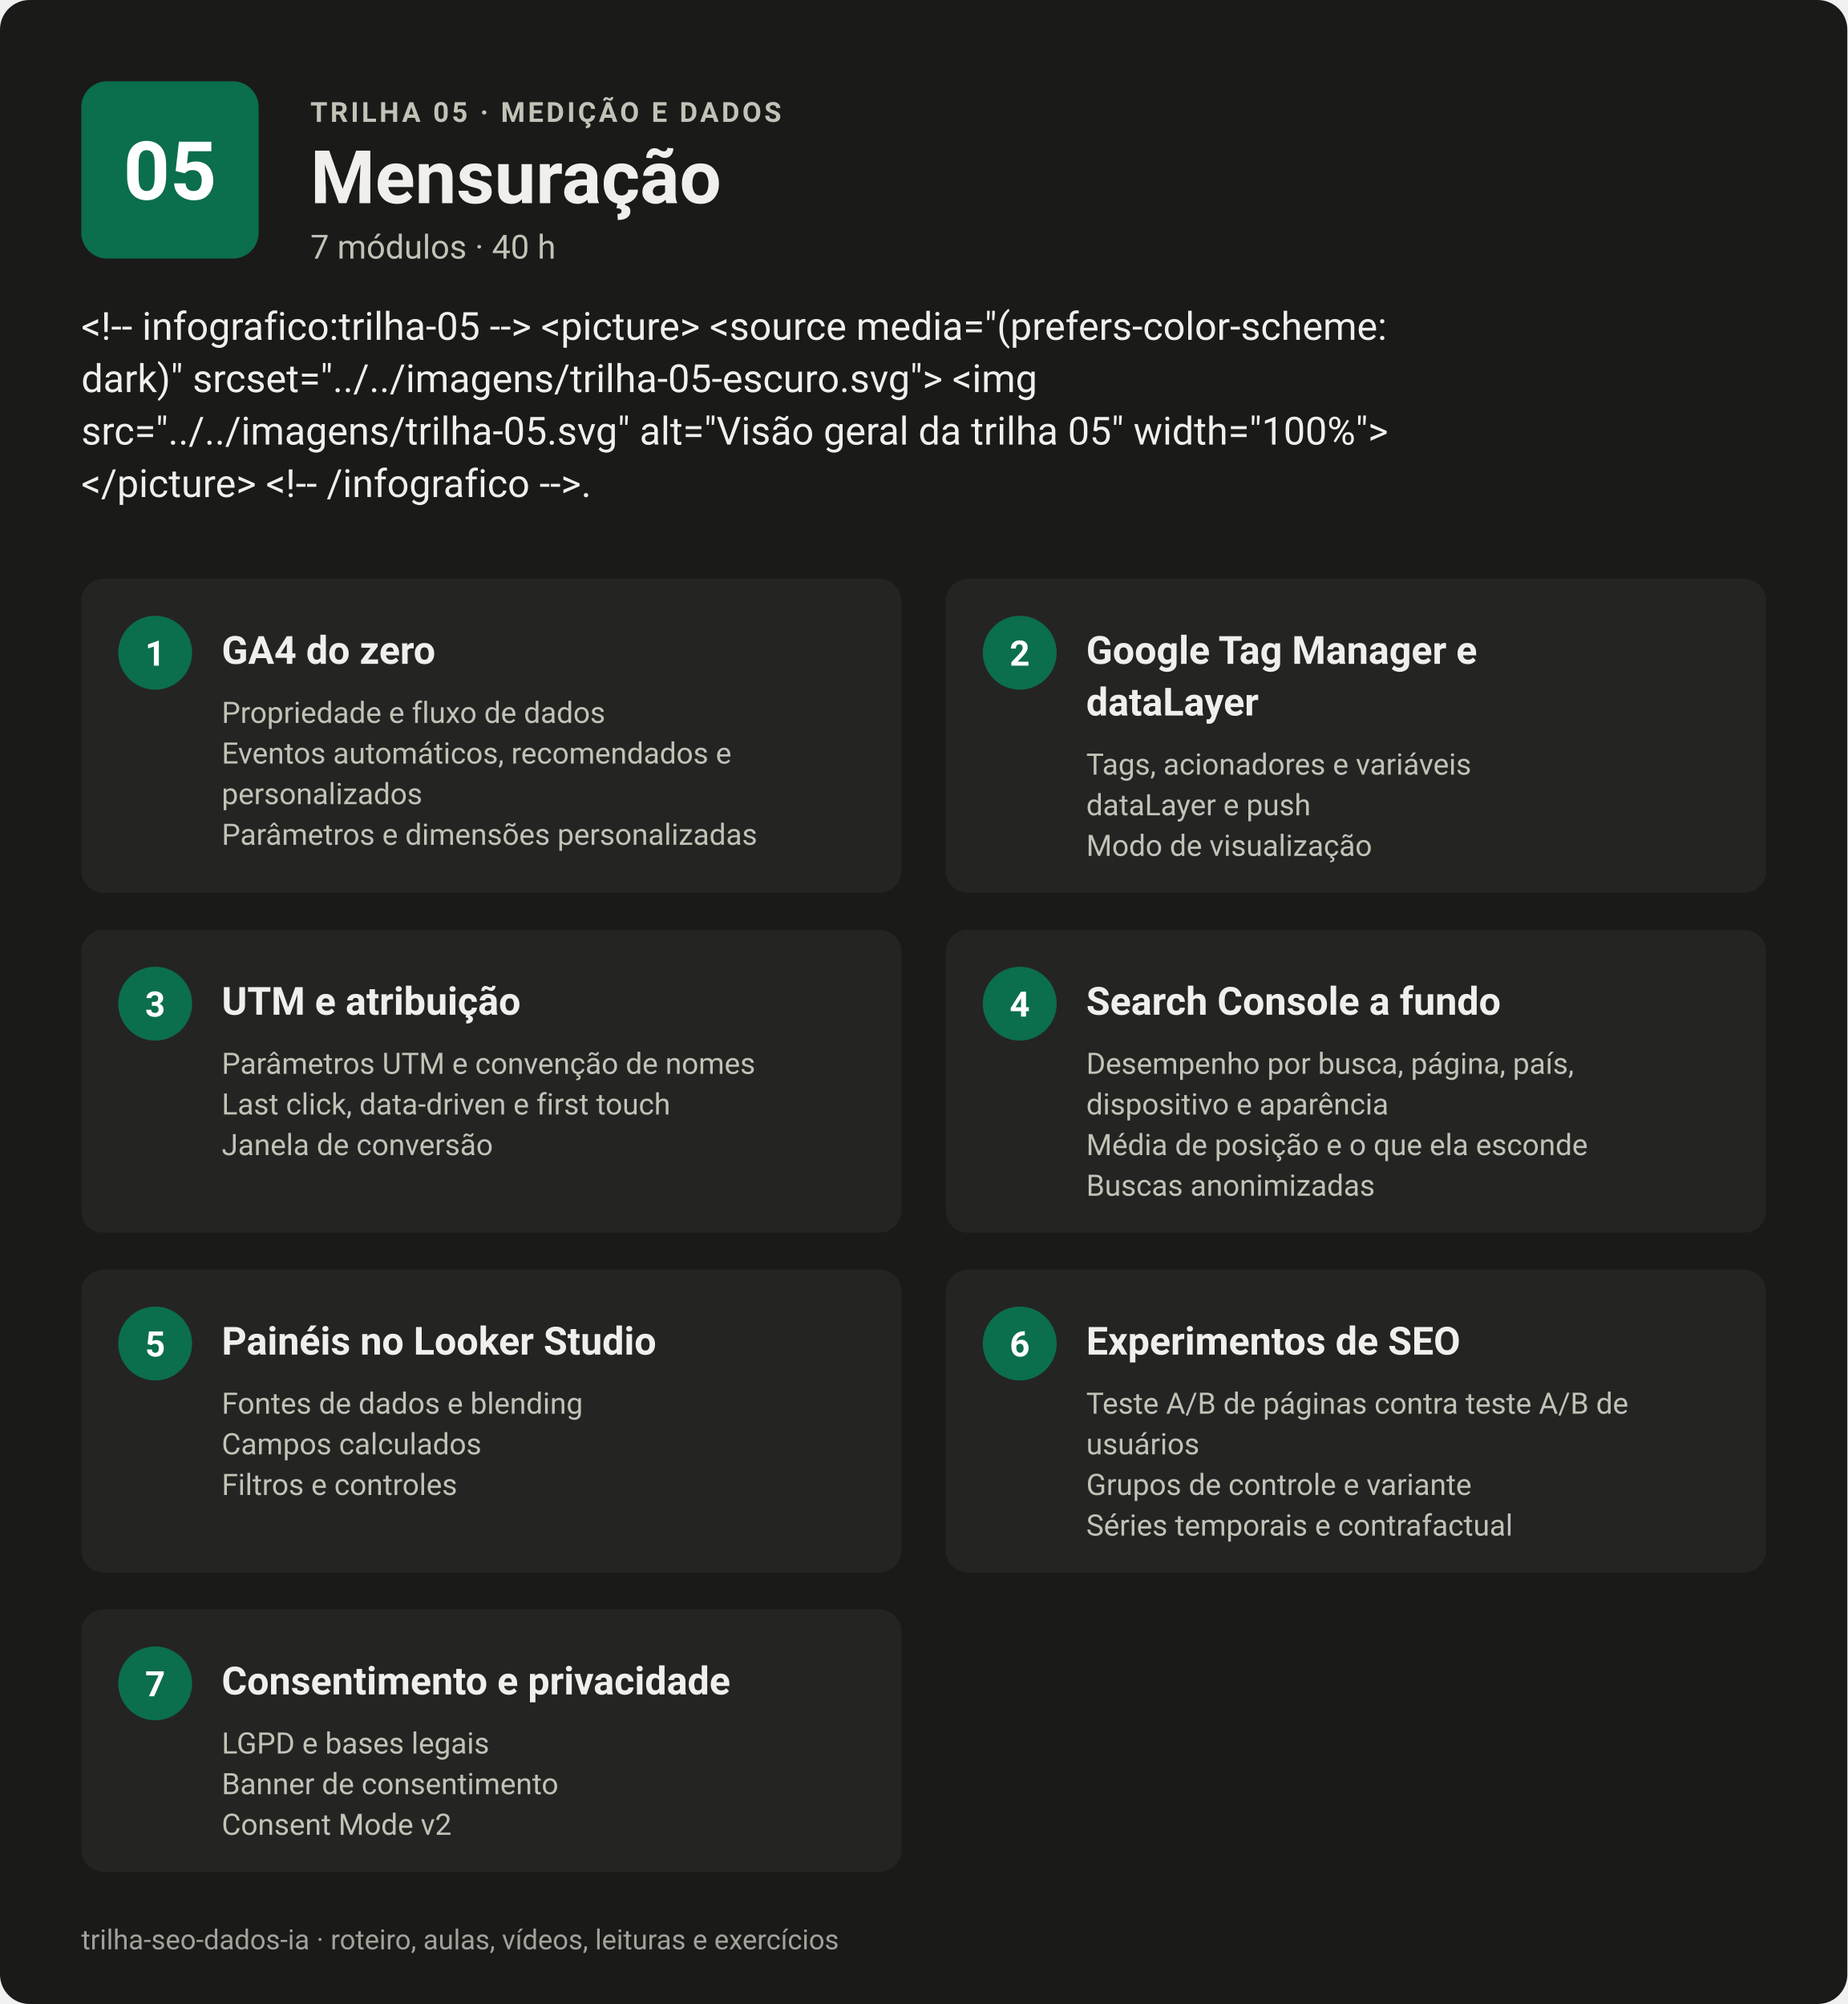
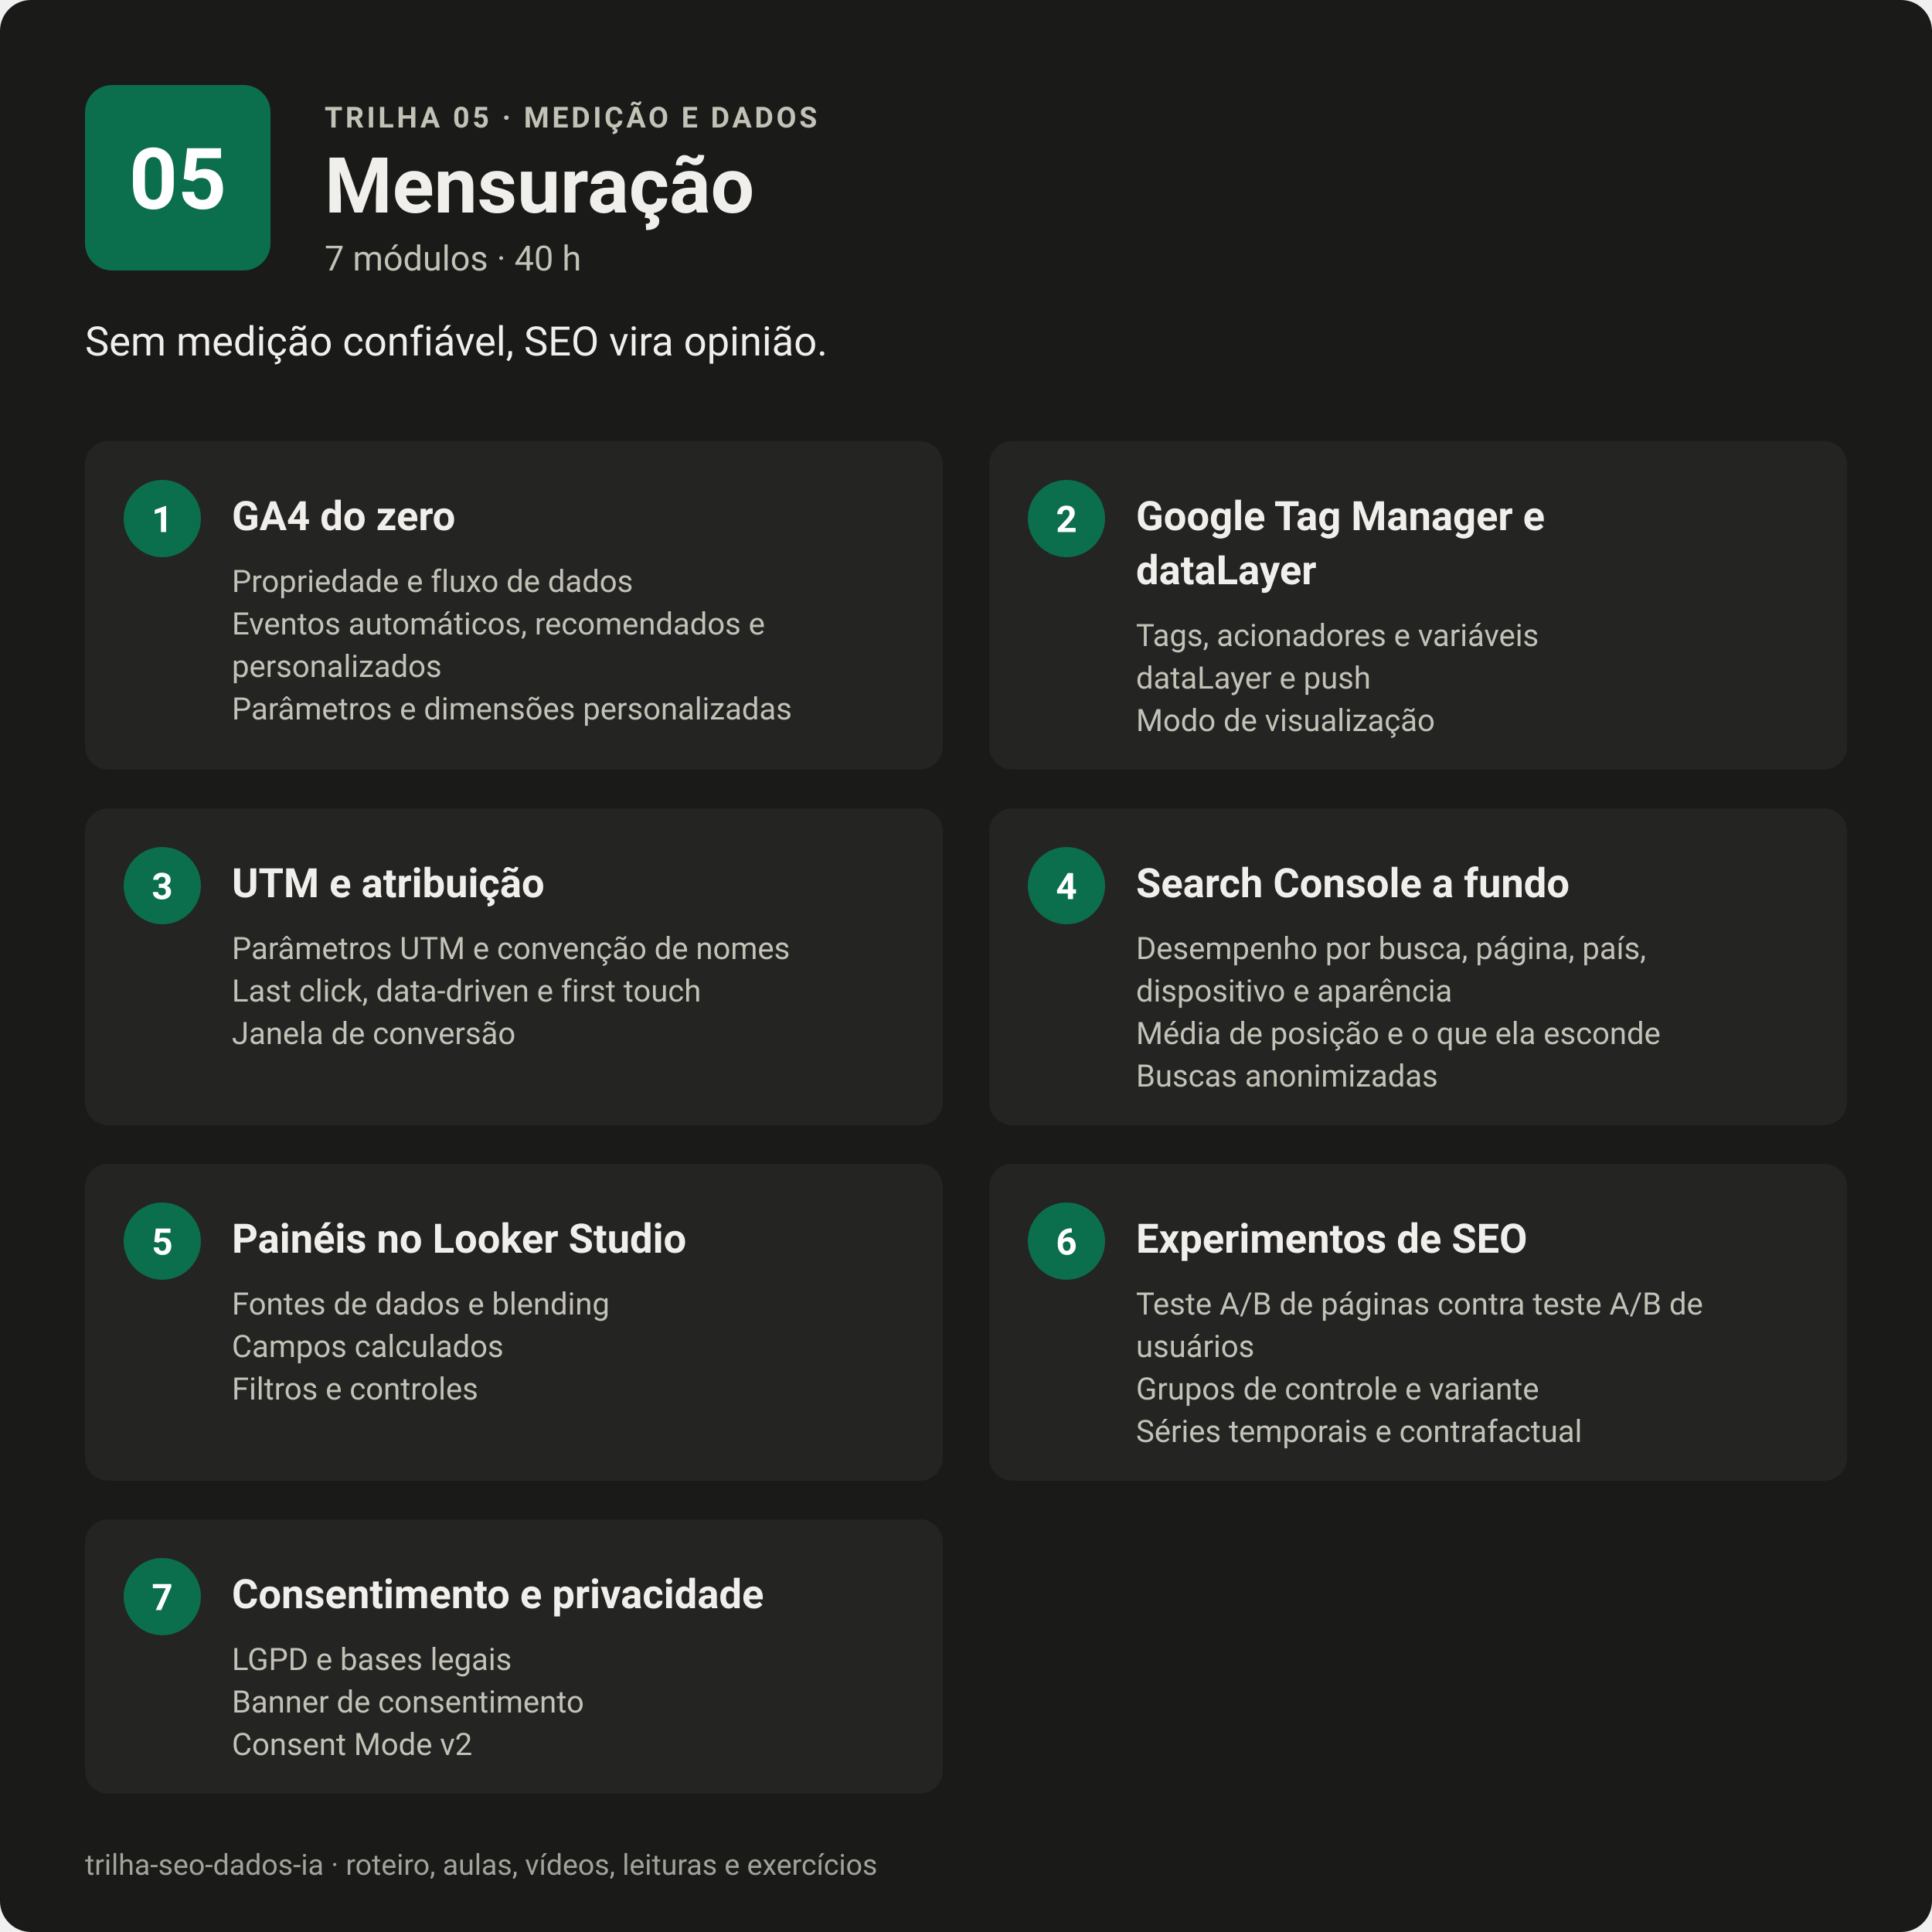
- <svg xmlns="http://www.w3.org/2000/svg" viewBox="0 0 1000 1085" width="1000" height="1085" role="img" aria-label="Trilha 05, Mensuração. Visão geral dos módulos." font-family="-apple-system, BlinkMacSystemFont, 'Segoe UI', Roboto, Helvetica, Arial, sans-serif">
+ <svg xmlns="http://www.w3.org/2000/svg" viewBox="0 0 1000 1000" width="1000" height="1000" role="img" aria-label="Trilha 05, Mensuração. Visão geral dos módulos." font-family="-apple-system, BlinkMacSystemFont, 'Segoe UI', Roboto, Helvetica, Arial, sans-serif">
  <defs>
    <marker id="seta" viewBox="0 0 10 10" refX="9" refY="5" markerWidth="8" markerHeight="8" orient="auto-start-reverse">
      <path d="M 0 0 L 10 5 L 0 10 z" fill="#a3a29a" />
    </marker>
  </defs>
  <rect width="100%" height="100%" rx="16" fill="#1a1a19" />
  <rect x="44.0" y="44.0" width="96.0" height="96.0" rx="14" fill="#0b6e4c" />
  <text x="92.0" y="108.0" font-size="44" font-weight="700" fill="#ffffff" text-anchor="middle">05</text>
  <text x="168.0" y="66.0" font-size="15" font-weight="600" fill="#c3c2b7" text-anchor="start" letter-spacing="1.5">TRILHA 05 · MEDIÇÃO E DADOS</text>
  <text x="168.0" y="110.0" font-size="40" font-weight="700" fill="#f0efec" text-anchor="start">Mensuração</text>
  <text x="168.0" y="140.0" font-size="18" font-weight="400" fill="#c3c2b7" text-anchor="start">7 módulos · 40 h</text>
-   <text x="44.0" y="184.0" font-size="21" font-weight="400" fill="#f0efec" text-anchor="start">&lt;!-- infografico:trilha-05 --&gt; &lt;picture&gt; &lt;source media="(prefers-color-scheme:</text>
-   <text x="44.0" y="212.3" font-size="21" font-weight="400" fill="#f0efec" text-anchor="start">dark)" srcset="../../imagens/trilha-05-escuro.svg"&gt; &lt;img</text>
-   <text x="44.0" y="240.7" font-size="21" font-weight="400" fill="#f0efec" text-anchor="start">src="../../imagens/trilha-05.svg" alt="Visão geral da trilha 05" width="100%"&gt;</text>
-   <text x="44.0" y="269.1" font-size="21" font-weight="400" fill="#f0efec" text-anchor="start">&lt;/picture&gt; &lt;!-- /infografico --&gt;.</text>
-   <rect x="44.0" y="313.4" width="444.0" height="170.0" rx="12" fill="#242423" />
-   <circle cx="84.0" cy="353.4" r="20" fill="#0b6e4c" />
-   <text x="84.0" y="360.4" font-size="19" font-weight="700" fill="#ffffff" text-anchor="middle">1</text>
-   <text x="120.0" y="359.4" font-size="21" font-weight="700" fill="#f0efec" text-anchor="start">GA4 do zero</text>
-   <text x="120.0" y="391.4" font-size="16" font-weight="400" fill="#c3c2b7" text-anchor="start">Propriedade e fluxo de dados</text>
-   <text x="120.0" y="413.4" font-size="16" font-weight="400" fill="#c3c2b7" text-anchor="start">Eventos automáticos, recomendados e</text>
-   <text x="120.0" y="435.4" font-size="16" font-weight="400" fill="#c3c2b7" text-anchor="start">personalizados</text>
-   <text x="120.0" y="457.4" font-size="16" font-weight="400" fill="#c3c2b7" text-anchor="start">Parâmetros e dimensões personalizadas</text>
-   <rect x="512.0" y="313.4" width="444.0" height="170.0" rx="12" fill="#242423" />
-   <circle cx="552.0" cy="353.4" r="20" fill="#0b6e4c" />
-   <text x="552.0" y="360.4" font-size="19" font-weight="700" fill="#ffffff" text-anchor="middle">2</text>
-   <text x="588.0" y="359.4" font-size="21" font-weight="700" fill="#f0efec" text-anchor="start">Google Tag Manager e</text>
-   <text x="588.0" y="387.4" font-size="21" font-weight="700" fill="#f0efec" text-anchor="start">dataLayer</text>
-   <text x="588.0" y="419.4" font-size="16" font-weight="400" fill="#c3c2b7" text-anchor="start">Tags, acionadores e variáveis</text>
-   <text x="588.0" y="441.4" font-size="16" font-weight="400" fill="#c3c2b7" text-anchor="start">dataLayer e push</text>
-   <text x="588.0" y="463.4" font-size="16" font-weight="400" fill="#c3c2b7" text-anchor="start">Modo de visualização</text>
-   <rect x="44.0" y="503.4" width="444.0" height="164.0" rx="12" fill="#242423" />
-   <circle cx="84.0" cy="543.4" r="20" fill="#0b6e4c" />
-   <text x="84.0" y="550.4" font-size="19" font-weight="700" fill="#ffffff" text-anchor="middle">3</text>
-   <text x="120.0" y="549.4" font-size="21" font-weight="700" fill="#f0efec" text-anchor="start">UTM e atribuição</text>
-   <text x="120.0" y="581.4" font-size="16" font-weight="400" fill="#c3c2b7" text-anchor="start">Parâmetros UTM e convenção de nomes</text>
-   <text x="120.0" y="603.4" font-size="16" font-weight="400" fill="#c3c2b7" text-anchor="start">Last click, data-driven e first touch</text>
-   <text x="120.0" y="625.4" font-size="16" font-weight="400" fill="#c3c2b7" text-anchor="start">Janela de conversão</text>
-   <rect x="512.0" y="503.4" width="444.0" height="164.0" rx="12" fill="#242423" />
-   <circle cx="552.0" cy="543.4" r="20" fill="#0b6e4c" />
-   <text x="552.0" y="550.4" font-size="19" font-weight="700" fill="#ffffff" text-anchor="middle">4</text>
-   <text x="588.0" y="549.4" font-size="21" font-weight="700" fill="#f0efec" text-anchor="start">Search Console a fundo</text>
-   <text x="588.0" y="581.4" font-size="16" font-weight="400" fill="#c3c2b7" text-anchor="start">Desempenho por busca, página, país,</text>
-   <text x="588.0" y="603.4" font-size="16" font-weight="400" fill="#c3c2b7" text-anchor="start">dispositivo e aparência</text>
-   <text x="588.0" y="625.4" font-size="16" font-weight="400" fill="#c3c2b7" text-anchor="start">Média de posição e o que ela esconde</text>
-   <text x="588.0" y="647.4" font-size="16" font-weight="400" fill="#c3c2b7" text-anchor="start">Buscas anonimizadas</text>
-   <rect x="44.0" y="687.4" width="444.0" height="164.0" rx="12" fill="#242423" />
-   <circle cx="84.0" cy="727.4" r="20" fill="#0b6e4c" />
-   <text x="84.0" y="734.4" font-size="19" font-weight="700" fill="#ffffff" text-anchor="middle">5</text>
-   <text x="120.0" y="733.4" font-size="21" font-weight="700" fill="#f0efec" text-anchor="start">Painéis no Looker Studio</text>
-   <text x="120.0" y="765.4" font-size="16" font-weight="400" fill="#c3c2b7" text-anchor="start">Fontes de dados e blending</text>
-   <text x="120.0" y="787.4" font-size="16" font-weight="400" fill="#c3c2b7" text-anchor="start">Campos calculados</text>
-   <text x="120.0" y="809.4" font-size="16" font-weight="400" fill="#c3c2b7" text-anchor="start">Filtros e controles</text>
-   <rect x="512.0" y="687.4" width="444.0" height="164.0" rx="12" fill="#242423" />
-   <circle cx="552.0" cy="727.4" r="20" fill="#0b6e4c" />
-   <text x="552.0" y="734.4" font-size="19" font-weight="700" fill="#ffffff" text-anchor="middle">6</text>
-   <text x="588.0" y="733.4" font-size="21" font-weight="700" fill="#f0efec" text-anchor="start">Experimentos de SEO</text>
-   <text x="588.0" y="765.4" font-size="16" font-weight="400" fill="#c3c2b7" text-anchor="start">Teste A/B de páginas contra teste A/B de</text>
-   <text x="588.0" y="787.4" font-size="16" font-weight="400" fill="#c3c2b7" text-anchor="start">usuários</text>
-   <text x="588.0" y="809.4" font-size="16" font-weight="400" fill="#c3c2b7" text-anchor="start">Grupos de controle e variante</text>
-   <text x="588.0" y="831.4" font-size="16" font-weight="400" fill="#c3c2b7" text-anchor="start">Séries temporais e contrafactual</text>
-   <rect x="44.0" y="871.4" width="444.0" height="142.0" rx="12" fill="#242423" />
-   <circle cx="84.0" cy="911.4" r="20" fill="#0b6e4c" />
-   <text x="84.0" y="918.4" font-size="19" font-weight="700" fill="#ffffff" text-anchor="middle">7</text>
-   <text x="120.0" y="917.4" font-size="21" font-weight="700" fill="#f0efec" text-anchor="start">Consentimento e privacidade</text>
-   <text x="120.0" y="949.4" font-size="16" font-weight="400" fill="#c3c2b7" text-anchor="start">LGPD e bases legais</text>
-   <text x="120.0" y="971.4" font-size="16" font-weight="400" fill="#c3c2b7" text-anchor="start">Banner de consentimento</text>
-   <text x="120.0" y="993.4" font-size="16" font-weight="400" fill="#c3c2b7" text-anchor="start">Consent Mode v2</text>
-   <text x="44.0" y="1055.4" font-size="15" font-weight="400" fill="#a3a29a" text-anchor="start">trilha-seo-dados-ia · roteiro, aulas, vídeos, leituras e exercícios</text>
+   <text x="44.0" y="184.0" font-size="21" font-weight="400" fill="#f0efec" text-anchor="start">Sem medição confiável, SEO vira opinião.</text>
+   <rect x="44.0" y="228.3" width="444.0" height="170.0" rx="12" fill="#242423" />
+   <circle cx="84.0" cy="268.4" r="20" fill="#0b6e4c" />
+   <text x="84.0" y="275.4" font-size="19" font-weight="700" fill="#ffffff" text-anchor="middle">1</text>
+   <text x="120.0" y="274.4" font-size="21" font-weight="700" fill="#f0efec" text-anchor="start">GA4 do zero</text>
+   <text x="120.0" y="306.4" font-size="16" font-weight="400" fill="#c3c2b7" text-anchor="start">Propriedade e fluxo de dados</text>
+   <text x="120.0" y="328.4" font-size="16" font-weight="400" fill="#c3c2b7" text-anchor="start">Eventos automáticos, recomendados e</text>
+   <text x="120.0" y="350.4" font-size="16" font-weight="400" fill="#c3c2b7" text-anchor="start">personalizados</text>
+   <text x="120.0" y="372.4" font-size="16" font-weight="400" fill="#c3c2b7" text-anchor="start">Parâmetros e dimensões personalizadas</text>
+   <rect x="512.0" y="228.3" width="444.0" height="170.0" rx="12" fill="#242423" />
+   <circle cx="552.0" cy="268.4" r="20" fill="#0b6e4c" />
+   <text x="552.0" y="275.4" font-size="19" font-weight="700" fill="#ffffff" text-anchor="middle">2</text>
+   <text x="588.0" y="274.4" font-size="21" font-weight="700" fill="#f0efec" text-anchor="start">Google Tag Manager e</text>
+   <text x="588.0" y="302.4" font-size="21" font-weight="700" fill="#f0efec" text-anchor="start">dataLayer</text>
+   <text x="588.0" y="334.4" font-size="16" font-weight="400" fill="#c3c2b7" text-anchor="start">Tags, acionadores e variáveis</text>
+   <text x="588.0" y="356.4" font-size="16" font-weight="400" fill="#c3c2b7" text-anchor="start">dataLayer e push</text>
+   <text x="588.0" y="378.4" font-size="16" font-weight="400" fill="#c3c2b7" text-anchor="start">Modo de visualização</text>
+   <rect x="44.0" y="418.4" width="444.0" height="164.0" rx="12" fill="#242423" />
+   <circle cx="84.0" cy="458.4" r="20" fill="#0b6e4c" />
+   <text x="84.0" y="465.4" font-size="19" font-weight="700" fill="#ffffff" text-anchor="middle">3</text>
+   <text x="120.0" y="464.4" font-size="21" font-weight="700" fill="#f0efec" text-anchor="start">UTM e atribuição</text>
+   <text x="120.0" y="496.4" font-size="16" font-weight="400" fill="#c3c2b7" text-anchor="start">Parâmetros UTM e convenção de nomes</text>
+   <text x="120.0" y="518.4" font-size="16" font-weight="400" fill="#c3c2b7" text-anchor="start">Last click, data-driven e first touch</text>
+   <text x="120.0" y="540.4" font-size="16" font-weight="400" fill="#c3c2b7" text-anchor="start">Janela de conversão</text>
+   <rect x="512.0" y="418.4" width="444.0" height="164.0" rx="12" fill="#242423" />
+   <circle cx="552.0" cy="458.4" r="20" fill="#0b6e4c" />
+   <text x="552.0" y="465.4" font-size="19" font-weight="700" fill="#ffffff" text-anchor="middle">4</text>
+   <text x="588.0" y="464.4" font-size="21" font-weight="700" fill="#f0efec" text-anchor="start">Search Console a fundo</text>
+   <text x="588.0" y="496.4" font-size="16" font-weight="400" fill="#c3c2b7" text-anchor="start">Desempenho por busca, página, país,</text>
+   <text x="588.0" y="518.4" font-size="16" font-weight="400" fill="#c3c2b7" text-anchor="start">dispositivo e aparência</text>
+   <text x="588.0" y="540.4" font-size="16" font-weight="400" fill="#c3c2b7" text-anchor="start">Média de posição e o que ela esconde</text>
+   <text x="588.0" y="562.4" font-size="16" font-weight="400" fill="#c3c2b7" text-anchor="start">Buscas anonimizadas</text>
+   <rect x="44.0" y="602.4" width="444.0" height="164.0" rx="12" fill="#242423" />
+   <circle cx="84.0" cy="642.4" r="20" fill="#0b6e4c" />
+   <text x="84.0" y="649.4" font-size="19" font-weight="700" fill="#ffffff" text-anchor="middle">5</text>
+   <text x="120.0" y="648.4" font-size="21" font-weight="700" fill="#f0efec" text-anchor="start">Painéis no Looker Studio</text>
+   <text x="120.0" y="680.4" font-size="16" font-weight="400" fill="#c3c2b7" text-anchor="start">Fontes de dados e blending</text>
+   <text x="120.0" y="702.4" font-size="16" font-weight="400" fill="#c3c2b7" text-anchor="start">Campos calculados</text>
+   <text x="120.0" y="724.4" font-size="16" font-weight="400" fill="#c3c2b7" text-anchor="start">Filtros e controles</text>
+   <rect x="512.0" y="602.4" width="444.0" height="164.0" rx="12" fill="#242423" />
+   <circle cx="552.0" cy="642.4" r="20" fill="#0b6e4c" />
+   <text x="552.0" y="649.4" font-size="19" font-weight="700" fill="#ffffff" text-anchor="middle">6</text>
+   <text x="588.0" y="648.4" font-size="21" font-weight="700" fill="#f0efec" text-anchor="start">Experimentos de SEO</text>
+   <text x="588.0" y="680.4" font-size="16" font-weight="400" fill="#c3c2b7" text-anchor="start">Teste A/B de páginas contra teste A/B de</text>
+   <text x="588.0" y="702.4" font-size="16" font-weight="400" fill="#c3c2b7" text-anchor="start">usuários</text>
+   <text x="588.0" y="724.4" font-size="16" font-weight="400" fill="#c3c2b7" text-anchor="start">Grupos de controle e variante</text>
+   <text x="588.0" y="746.4" font-size="16" font-weight="400" fill="#c3c2b7" text-anchor="start">Séries temporais e contrafactual</text>
+   <rect x="44.0" y="786.4" width="444.0" height="142.0" rx="12" fill="#242423" />
+   <circle cx="84.0" cy="826.4" r="20" fill="#0b6e4c" />
+   <text x="84.0" y="833.4" font-size="19" font-weight="700" fill="#ffffff" text-anchor="middle">7</text>
+   <text x="120.0" y="832.4" font-size="21" font-weight="700" fill="#f0efec" text-anchor="start">Consentimento e privacidade</text>
+   <text x="120.0" y="864.4" font-size="16" font-weight="400" fill="#c3c2b7" text-anchor="start">LGPD e bases legais</text>
+   <text x="120.0" y="886.4" font-size="16" font-weight="400" fill="#c3c2b7" text-anchor="start">Banner de consentimento</text>
+   <text x="120.0" y="908.4" font-size="16" font-weight="400" fill="#c3c2b7" text-anchor="start">Consent Mode v2</text>
+   <text x="44.0" y="970.4" font-size="15" font-weight="400" fill="#a3a29a" text-anchor="start">trilha-seo-dados-ia · roteiro, aulas, vídeos, leituras e exercícios</text>
</svg>
